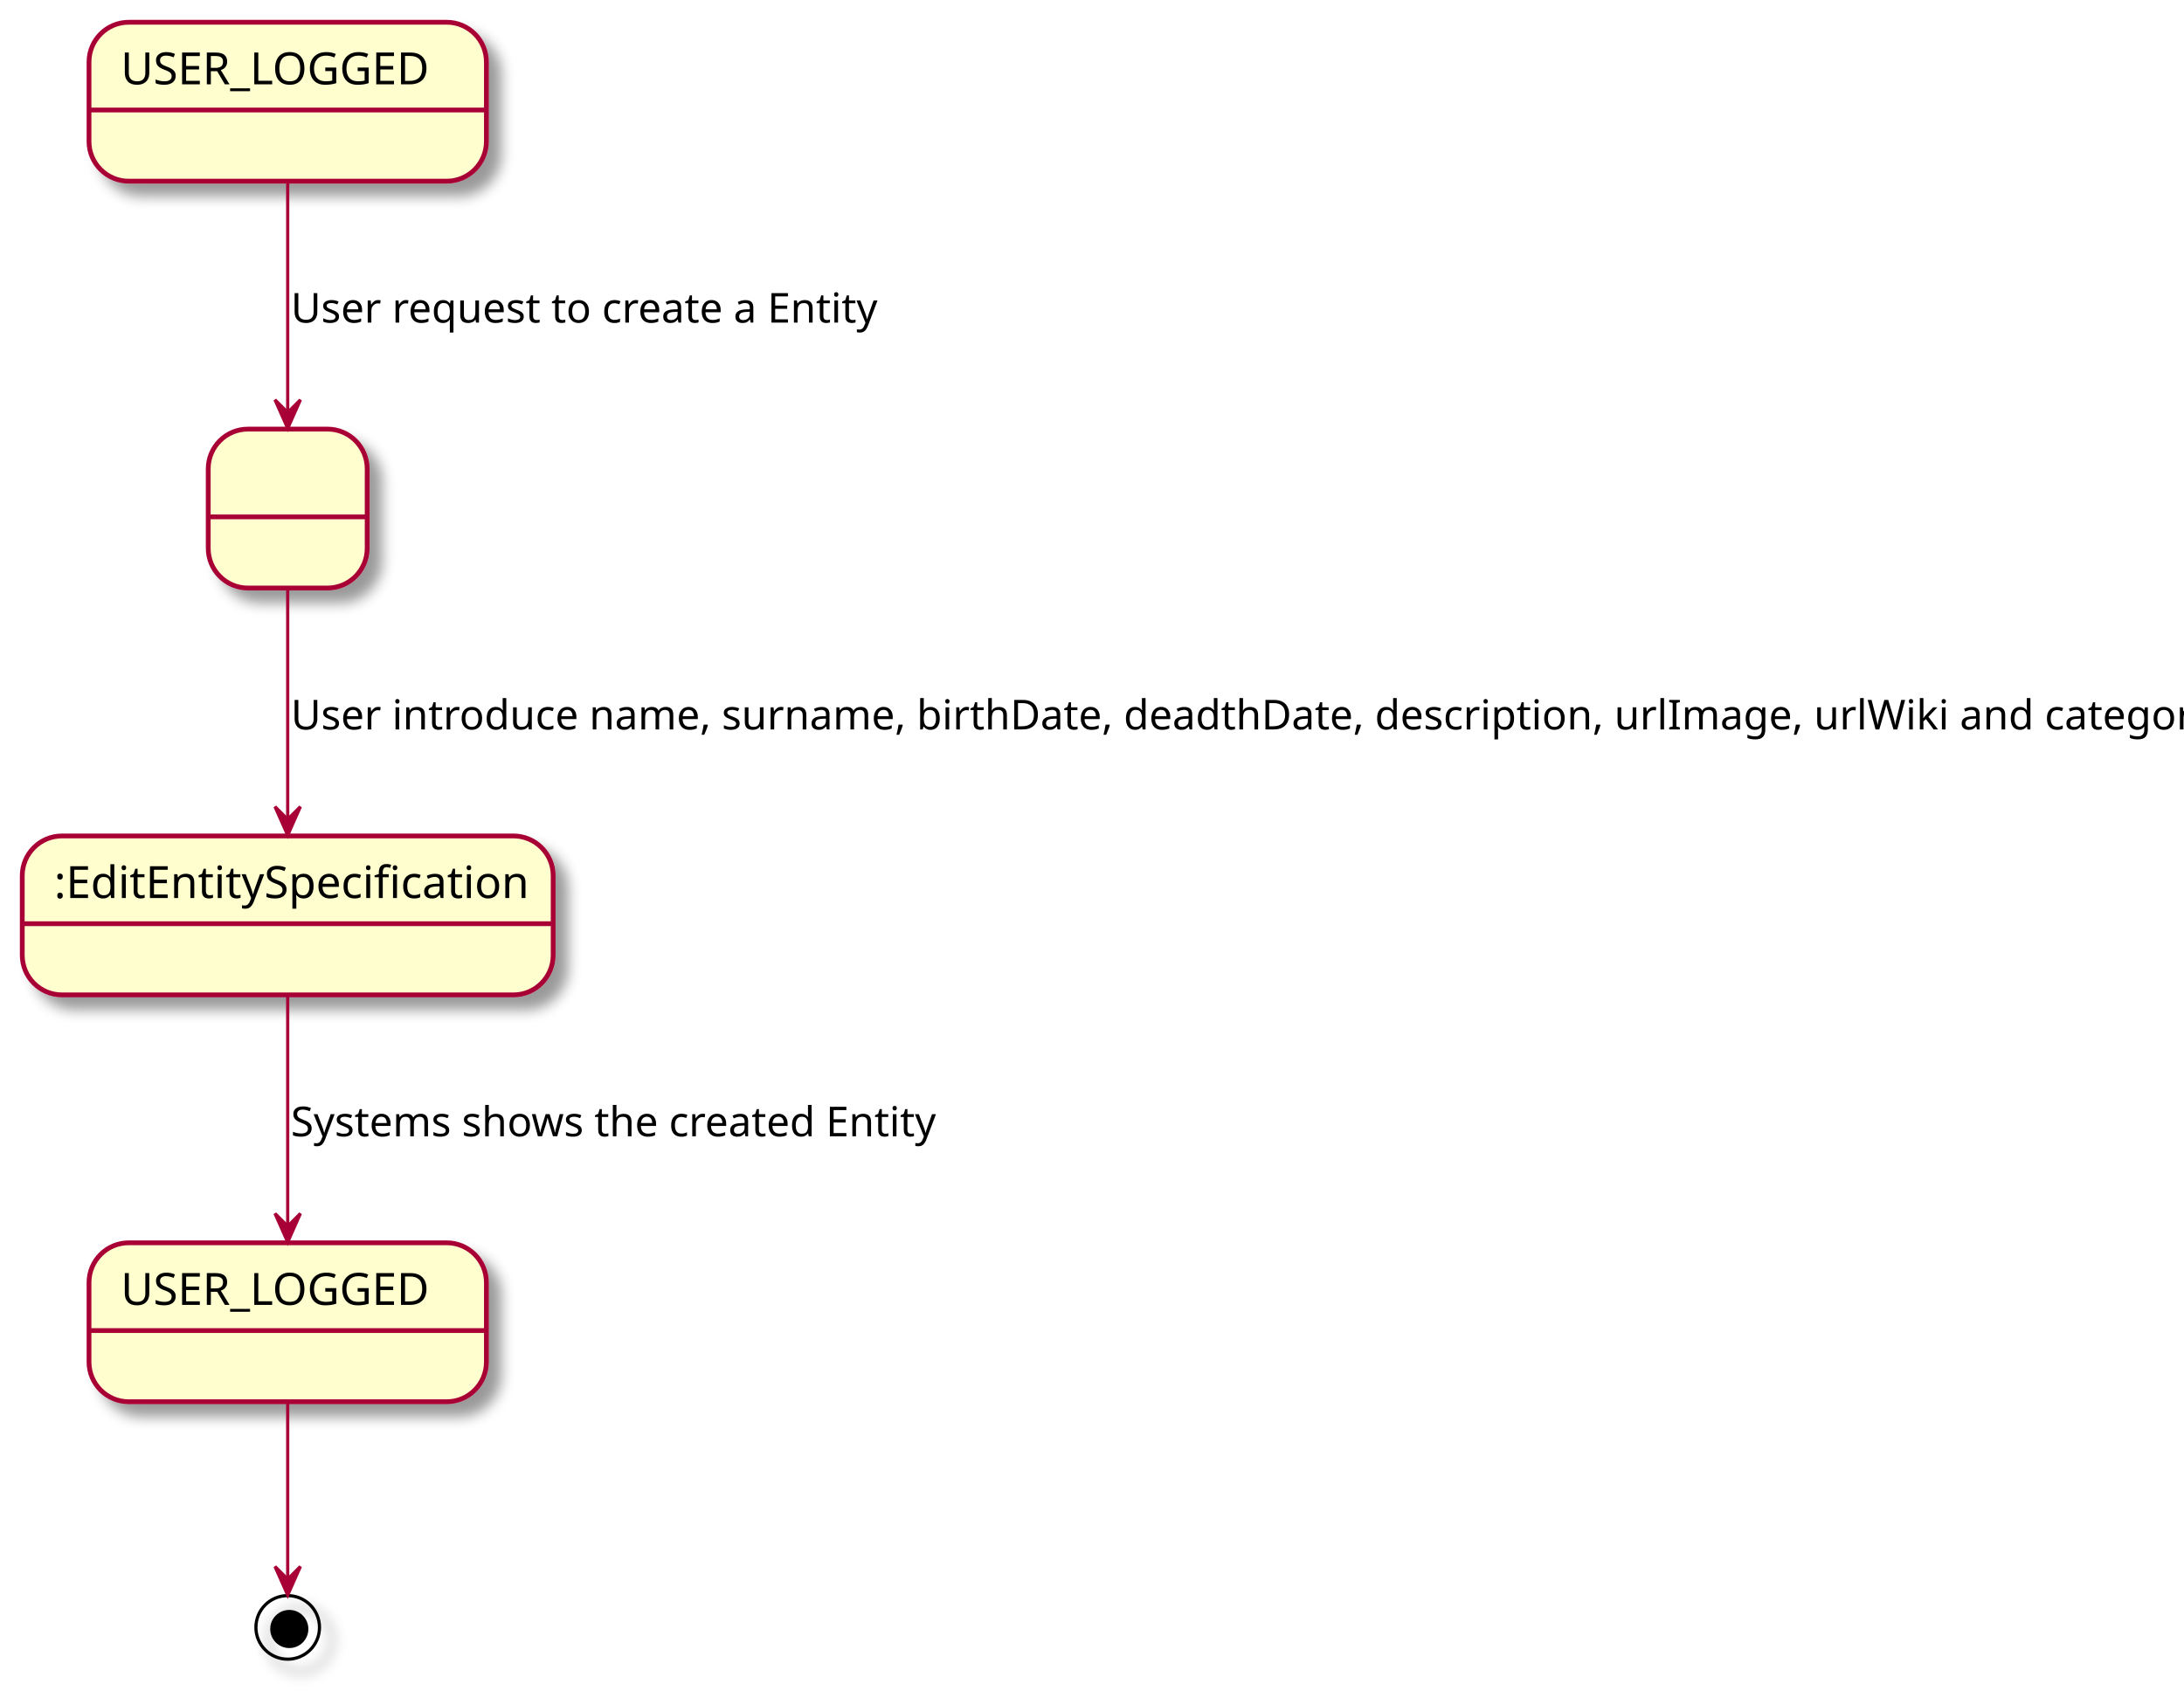
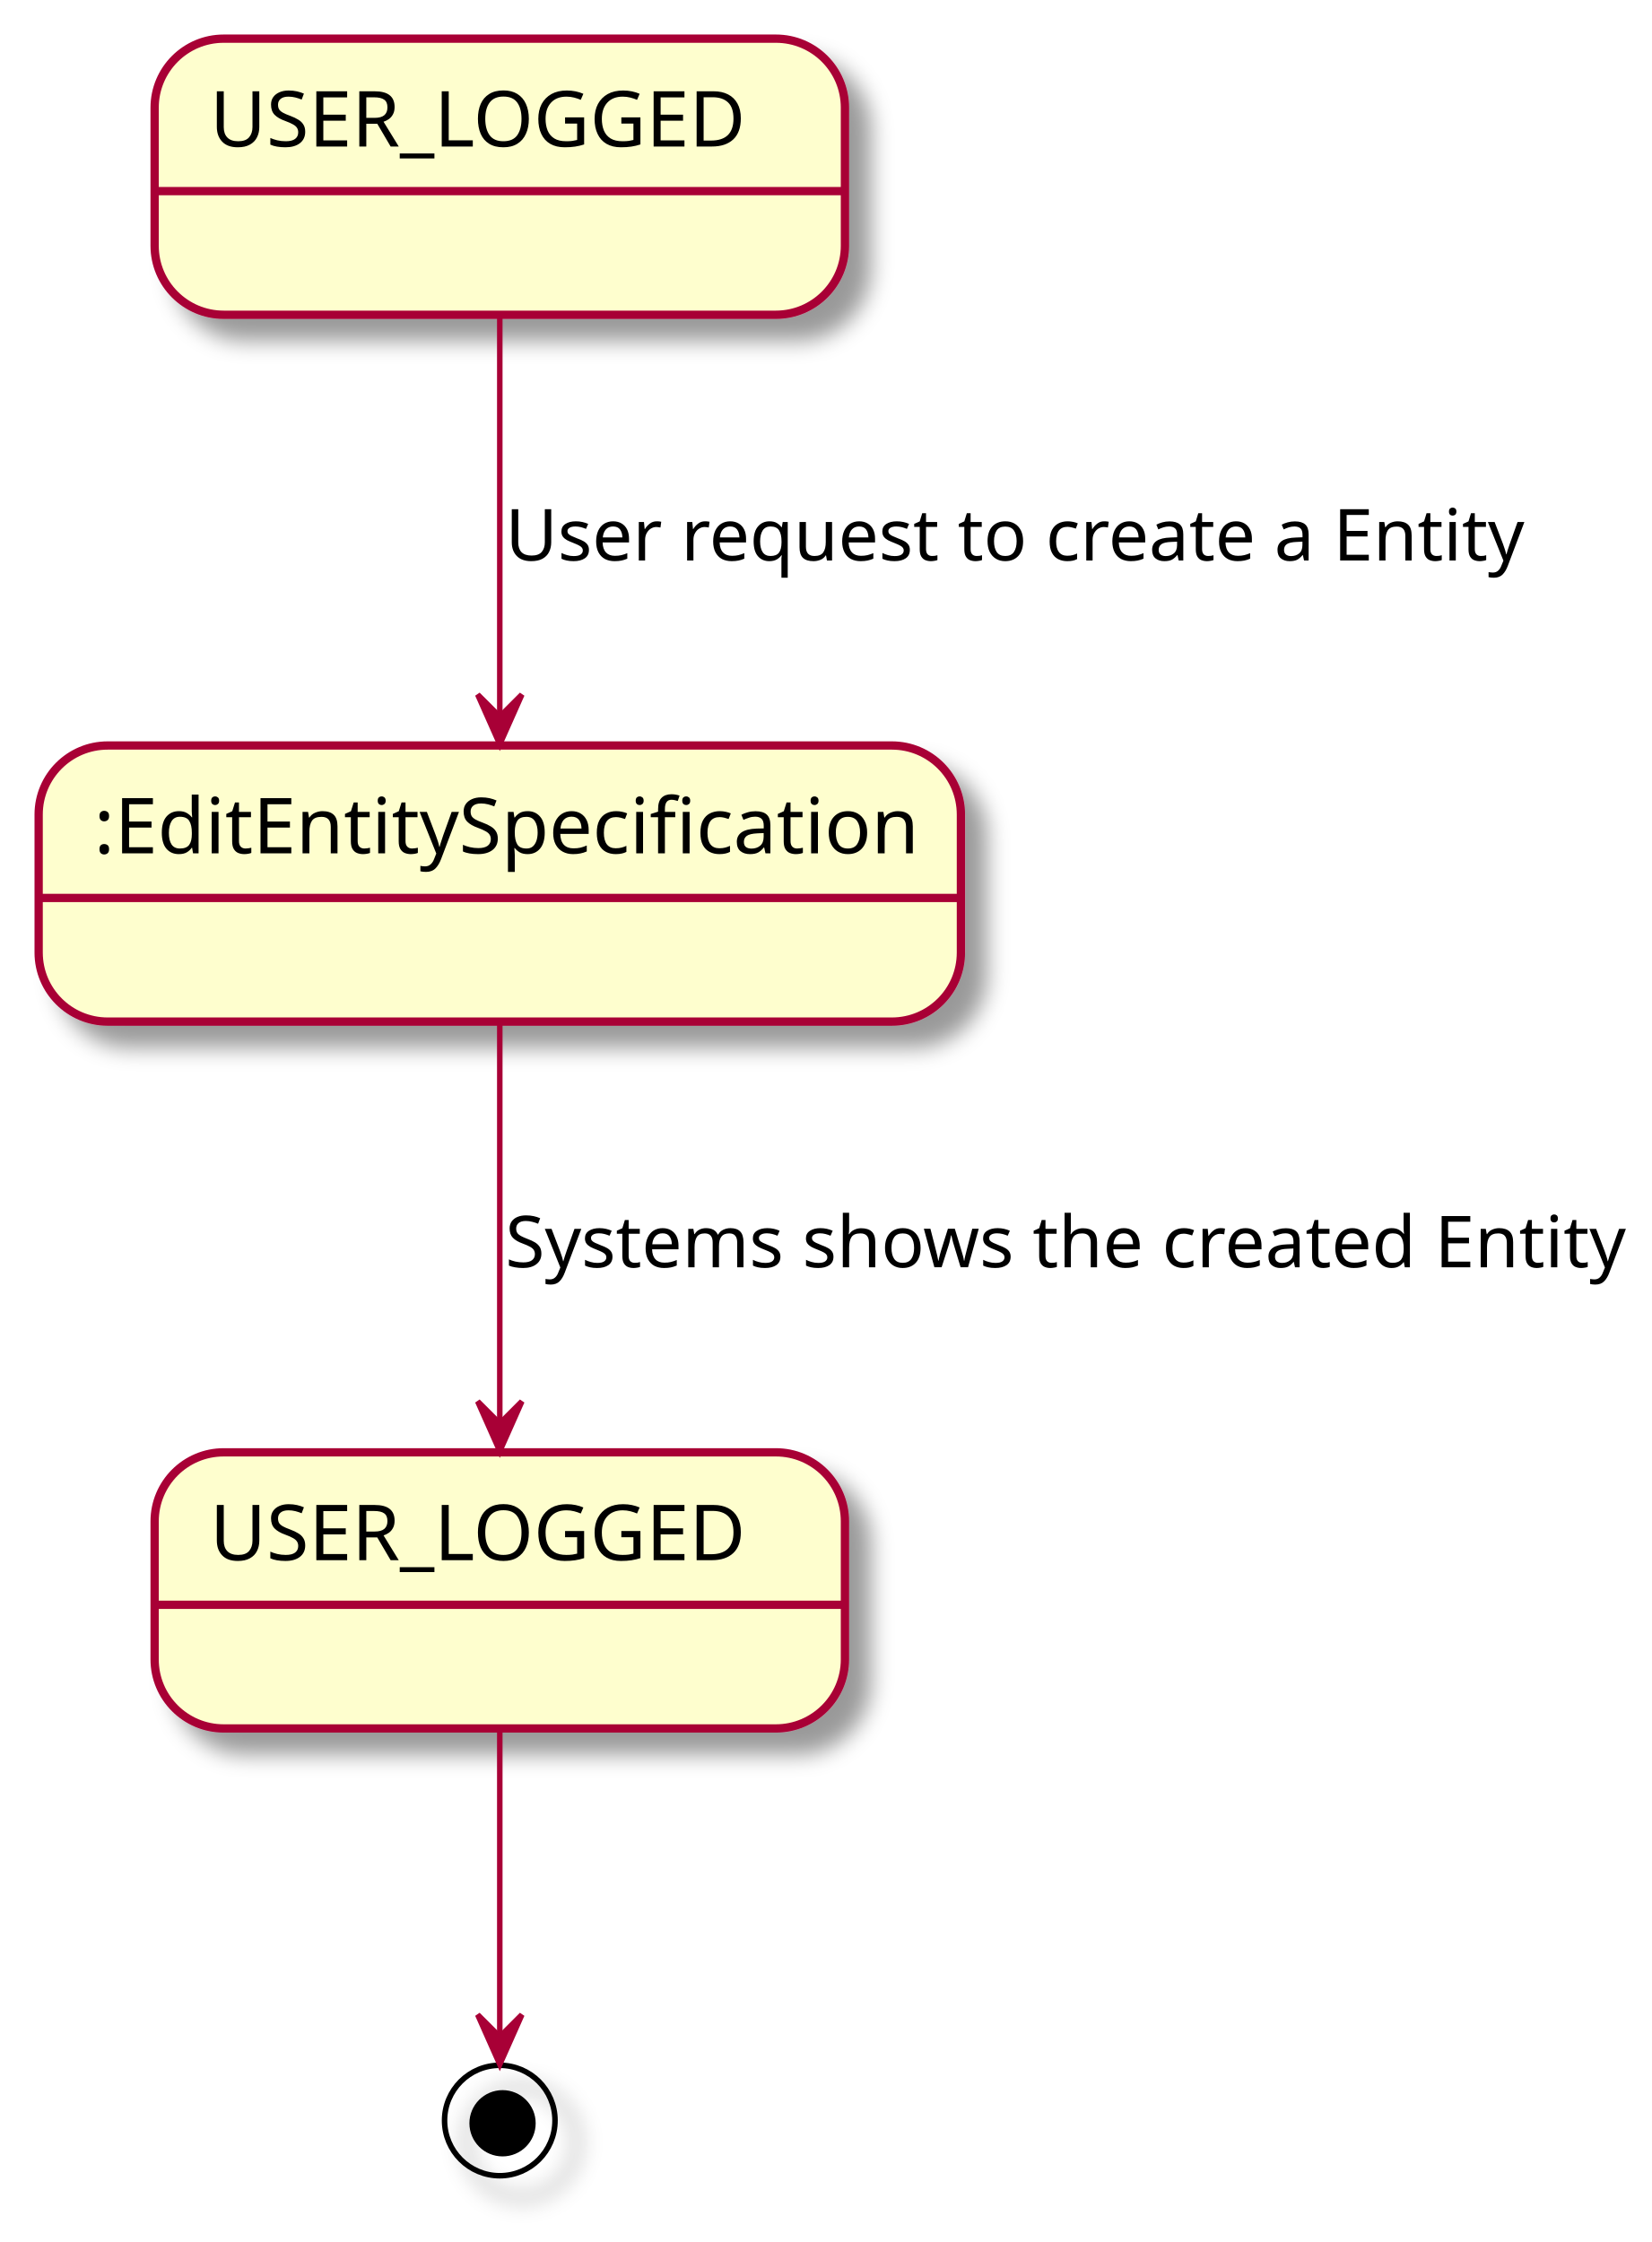
- <svg xmlns="http://www.w3.org/2000/svg" contentScriptType="application/ecmascript" contentStyleType="text/css" height="534px" preserveAspectRatio="none" style="width:687px;height:534px;background:#FFFFFF;" version="1.1" viewBox="0 0 687 534" width="687px" zoomAndPan="magnify">
+ <svg xmlns="http://www.w3.org/2000/svg" contentScriptType="application/ecmascript" contentStyleType="text/css" height="406px" preserveAspectRatio="none" style="width:299px;height:406px;background:#FFFFFF;" version="1.1" viewBox="0 0 299 406" width="299px" zoomAndPan="magnify">
  <defs>
-     <filter height="300%" id="f1ueer9w7rilc5" width="300%" x="-1" y="-1">
+     <filter height="300%" id="fwfa2m1fntwhp" width="300%" x="-1" y="-1">
      <feGaussianBlur result="blurOut" stdDeviation="2.0" />
      <feColorMatrix in="blurOut" result="blurOut2" type="matrix" values="0 0 0 0 0 0 0 0 0 0 0 0 0 0 0 0 0 0 .4 0" />
      <feOffset dx="4.0" dy="4.0" in="blurOut2" result="blurOut3" />
      <feBlend in="SourceGraphic" in2="blurOut3" mode="normal" />
    </filter>
  </defs>
  <g>
    <g id="State1">
-       <rect fill="#FEFECE" filter="url(#f1ueer9w7rilc5)" height="50" rx="12.5" ry="12.5" style="stroke:#A80036;stroke-width:1.5;" width="50" x="65.5" y="135" />
-       <line style="stroke:#A80036;stroke-width:1.5;" x1="65.5" x2="115.5" y1="162.609" y2="162.609" />
-       <text fill="#000000" font-family="sans-serif" font-size="14" lengthAdjust="spacing" textLength="0" x="92.5" y="154.533" />
-     </g>
-     <g id="State2">
-       <rect fill="#FEFECE" filter="url(#f1ueer9w7rilc5)" height="50" rx="12.5" ry="12.5" style="stroke:#A80036;stroke-width:1.5;" width="167" x="7" y="263" />
-       <line style="stroke:#A80036;stroke-width:1.5;" x1="7" x2="174" y1="290.609" y2="290.609" />
-       <text fill="#000000" font-family="sans-serif" font-size="14" lengthAdjust="spacing" textLength="143" x="17" y="282.533">:EditEntitySpecification</text>
+       <rect fill="#FEFECE" filter="url(#fwfa2m1fntwhp)" height="50" rx="12.5" ry="12.5" style="stroke:#A80036;stroke-width:1.5;" width="167" x="7" y="135" />
+       <line style="stroke:#A80036;stroke-width:1.5;" x1="7" x2="174" y1="162.609" y2="162.609" />
+       <text fill="#000000" font-family="sans-serif" font-size="14" lengthAdjust="spacing" textLength="143" x="17" y="154.533">:EditEntitySpecification</text>
    </g>
    <g id="USER_LOGGED_START">
-       <rect fill="#FEFECE" filter="url(#f1ueer9w7rilc5)" height="50" rx="12.5" ry="12.5" style="stroke:#A80036;stroke-width:1.5;" width="125" x="28" y="7" />
+       <rect fill="#FEFECE" filter="url(#fwfa2m1fntwhp)" height="50" rx="12.5" ry="12.5" style="stroke:#A80036;stroke-width:1.5;" width="125" x="28" y="7" />
      <line style="stroke:#A80036;stroke-width:1.5;" x1="28" x2="153" y1="34.609" y2="34.609" />
      <text fill="#000000" font-family="sans-serif" font-size="14" lengthAdjust="spacing" textLength="105" x="38" y="26.533">USER_LOGGED</text>
    </g>
    <g id="USER_LOGGED_END">
-       <rect fill="#FEFECE" filter="url(#f1ueer9w7rilc5)" height="50" rx="12.5" ry="12.5" style="stroke:#A80036;stroke-width:1.5;" width="125" x="28" y="391" />
-       <line style="stroke:#A80036;stroke-width:1.5;" x1="28" x2="153" y1="418.609" y2="418.609" />
-       <text fill="#000000" font-family="sans-serif" font-size="14" lengthAdjust="spacing" textLength="105" x="38" y="410.533">USER_LOGGED</text>
+       <rect fill="#FEFECE" filter="url(#fwfa2m1fntwhp)" height="50" rx="12.5" ry="12.5" style="stroke:#A80036;stroke-width:1.5;" width="125" x="28" y="263" />
+       <line style="stroke:#A80036;stroke-width:1.5;" x1="28" x2="153" y1="290.609" y2="290.609" />
+       <text fill="#000000" font-family="sans-serif" font-size="14" lengthAdjust="spacing" textLength="105" x="38" y="282.533">USER_LOGGED</text>
    </g>
-     <ellipse cx="90.5" cy="512" filter="url(#f1ueer9w7rilc5)" rx="10" ry="10" style="stroke:#000000;stroke-width:1.0;fill:none;" />
-     <ellipse cx="91" cy="512.5" fill="#000000" rx="6" ry="6" style="stroke:none;stroke-width:1.0;" />
+     <ellipse cx="90.5" cy="384" filter="url(#fwfa2m1fntwhp)" rx="10" ry="10" style="stroke:#000000;stroke-width:1.0;fill:none;" />
+     <ellipse cx="91" cy="384.5" fill="#000000" rx="6" ry="6" style="stroke:none;stroke-width:1.0;" />
    <path d="M90.5,57.29 C90.5,77.95 90.5,107.67 90.5,129.65 " fill="none" id="USER_LOGGED_START-to-State1" style="stroke:#A80036;stroke-width:1.0;" />
    <polygon fill="#A80036" points="90.5,134.78,94.5,125.78,90.5,129.78,86.5,125.78,90.5,134.78" style="stroke:#A80036;stroke-width:1.0;" />
    <text fill="#000000" font-family="sans-serif" font-size="13" lengthAdjust="spacing" textLength="178" x="91.5" y="101.495">User request to create a Entity</text>
-     <path d="M90.5,185.29 C90.5,205.95 90.5,235.67 90.5,257.65 " fill="none" id="State1-to-State2" style="stroke:#A80036;stroke-width:1.0;" />
+     <path d="M90.5,185.29 C90.5,205.95 90.5,235.67 90.5,257.65 " fill="none" id="State1-to-USER_LOGGED_END" style="stroke:#A80036;stroke-width:1.0;" />
    <polygon fill="#A80036" points="90.5,262.78,94.5,253.78,90.5,257.78,86.5,253.78,90.5,262.78" style="stroke:#A80036;stroke-width:1.0;" />
-     <text fill="#000000" font-family="sans-serif" font-size="13" lengthAdjust="spacing" textLength="588" x="91.5" y="229.495">User introduce name, surname, birthDate, deadthDate, description, urlImage, urlWiki and categoryList</text>
-     <path d="M90.5,313.29 C90.5,333.95 90.5,363.67 90.5,385.65 " fill="none" id="State2-to-USER_LOGGED_END" style="stroke:#A80036;stroke-width:1.0;" />
-     <polygon fill="#A80036" points="90.5,390.78,94.5,381.78,90.5,385.78,86.5,381.78,90.5,390.78" style="stroke:#A80036;stroke-width:1.0;" />
-     <text fill="#000000" font-family="sans-serif" font-size="13" lengthAdjust="spacing" textLength="200" x="91.5" y="357.495">Systems shows the created Entity</text>
-     <path d="M90.5,441.21 C90.5,458.84 90.5,482.13 90.5,496.84 " fill="none" id="USER_LOGGED_END-to-*end" style="stroke:#A80036;stroke-width:1.0;" />
-     <polygon fill="#A80036" points="90.5,501.84,94.5,492.84,90.5,496.84,86.5,492.84,90.5,501.84" style="stroke:#A80036;stroke-width:1.0;" />
+     <text fill="#000000" font-family="sans-serif" font-size="13" lengthAdjust="spacing" textLength="200" x="91.5" y="229.495">Systems shows the created Entity</text>
+     <path d="M90.5,313.21 C90.5,330.84 90.5,354.13 90.5,368.84 " fill="none" id="USER_LOGGED_END-to-*end" style="stroke:#A80036;stroke-width:1.0;" />
+     <polygon fill="#A80036" points="90.5,373.84,94.5,364.84,90.5,368.84,86.5,364.84,90.5,373.84" style="stroke:#A80036;stroke-width:1.0;" />
  </g>
</svg>
